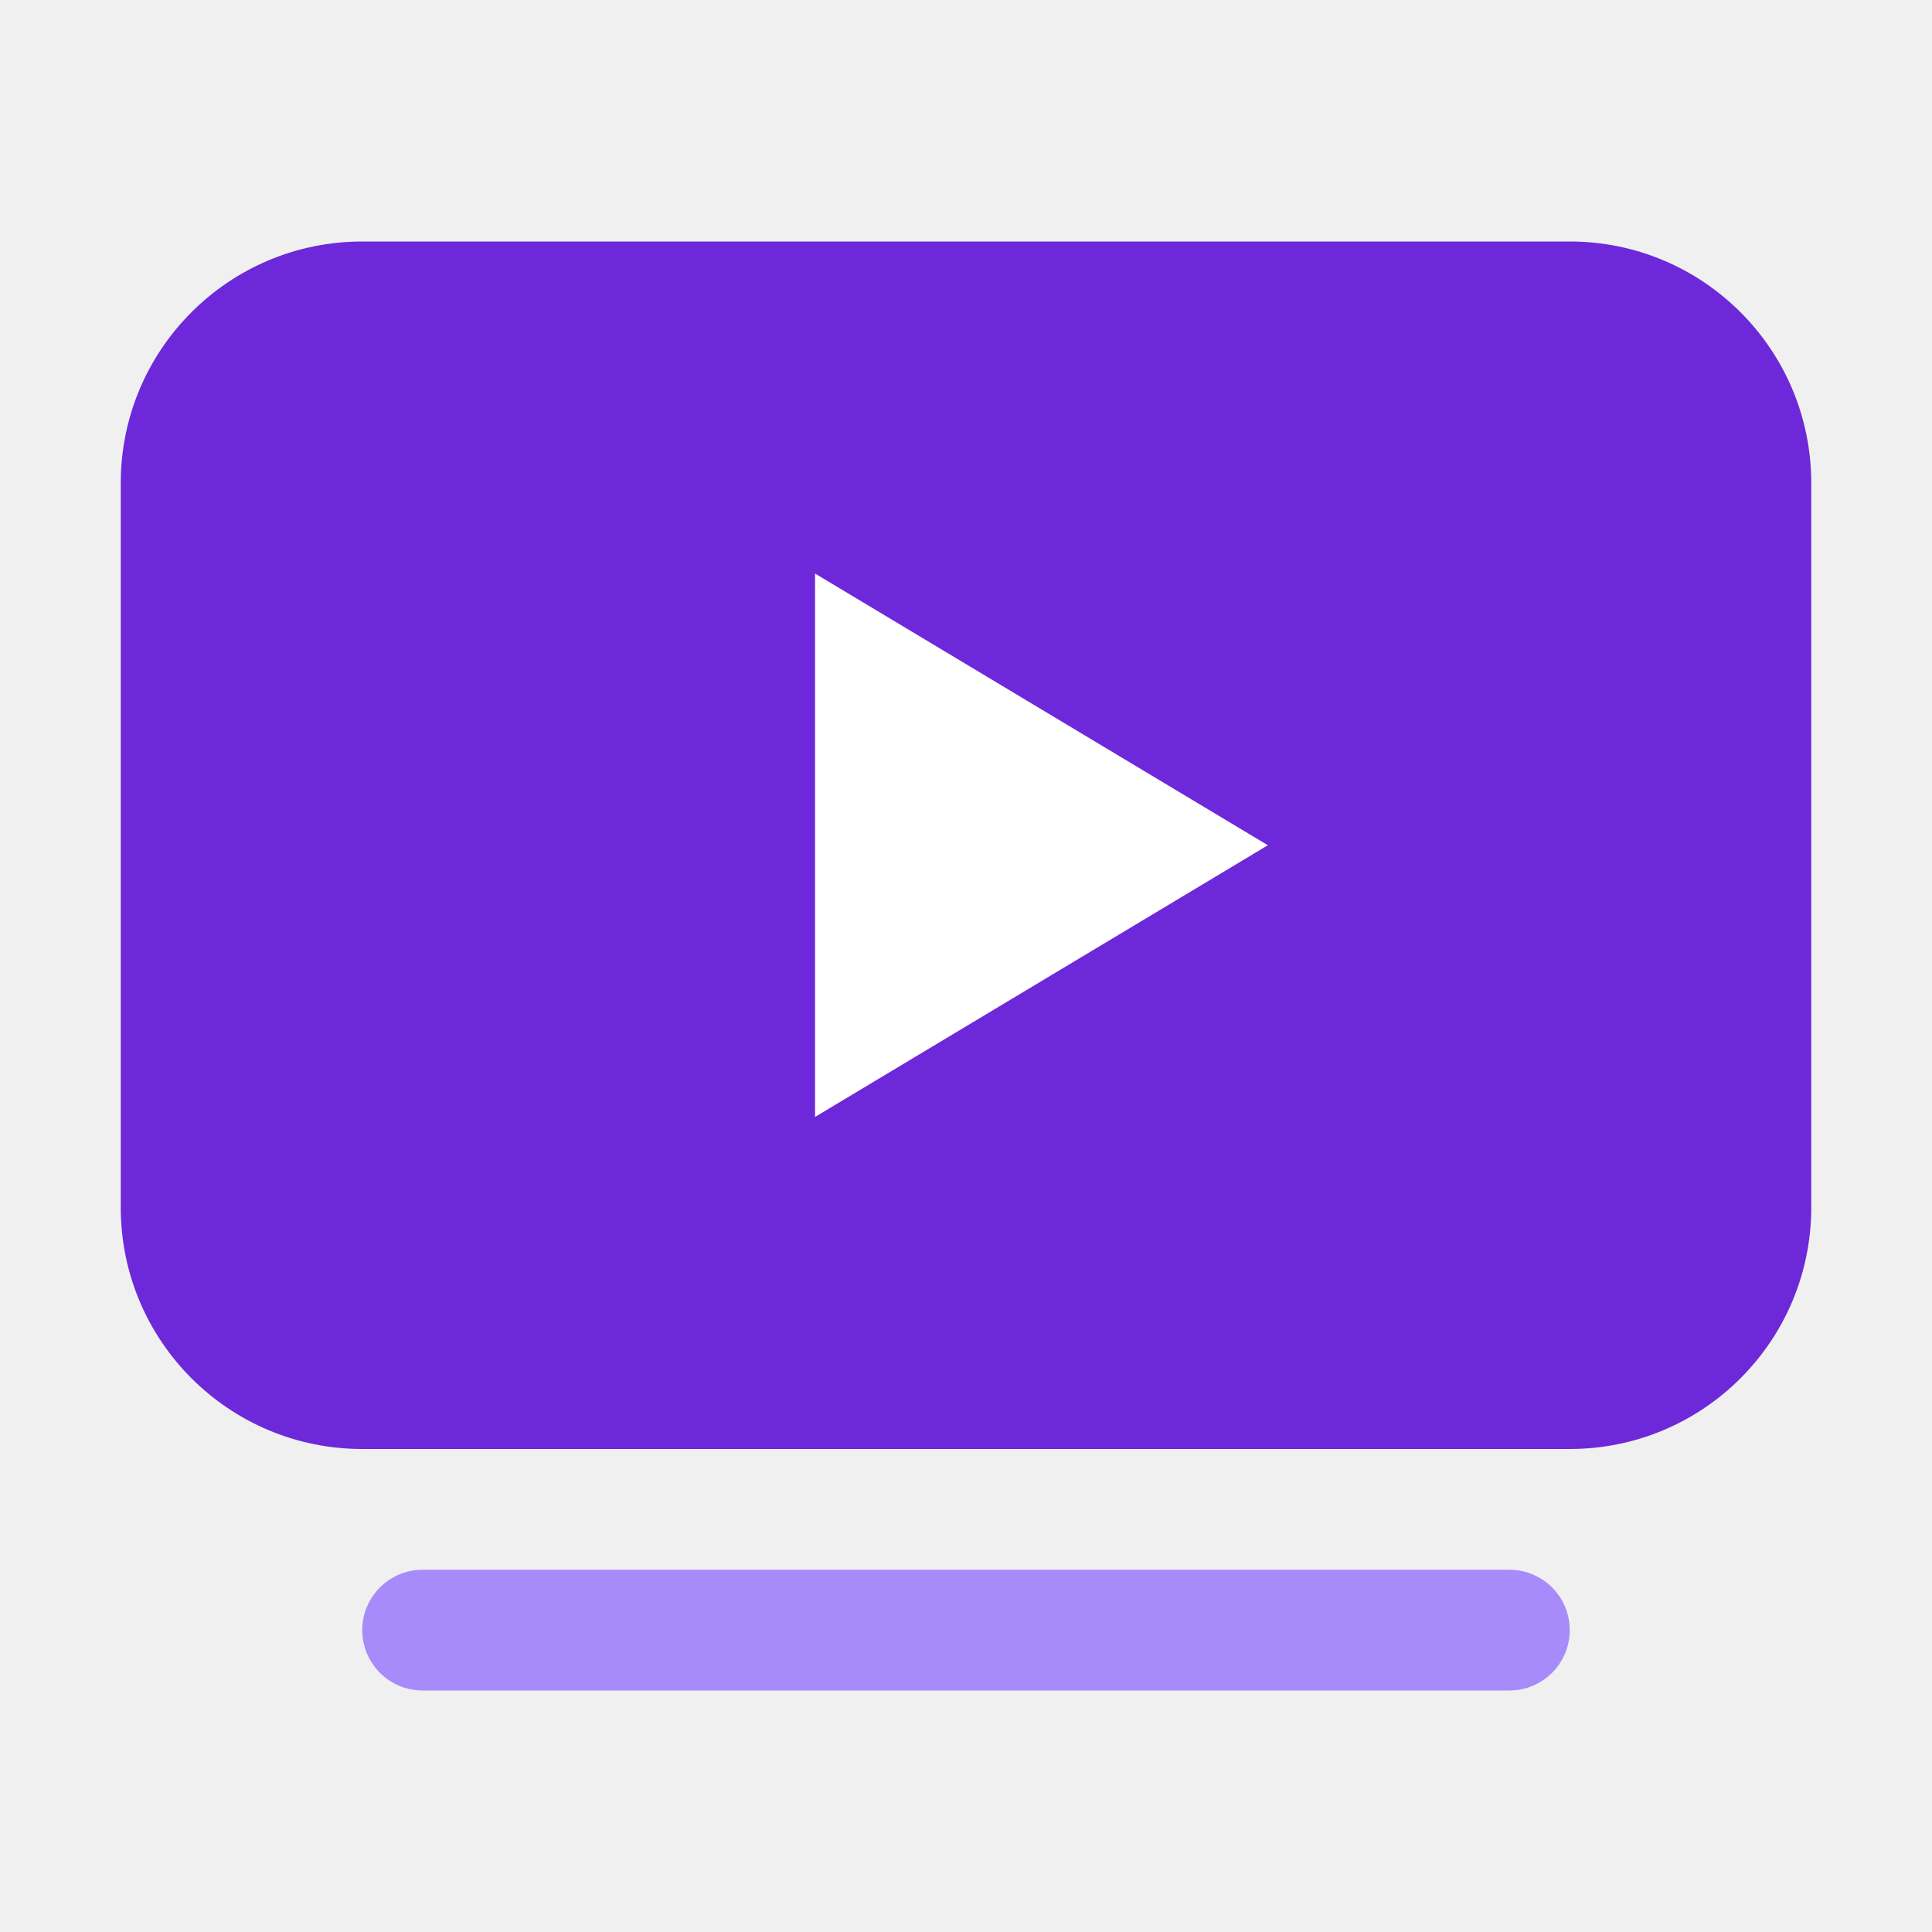
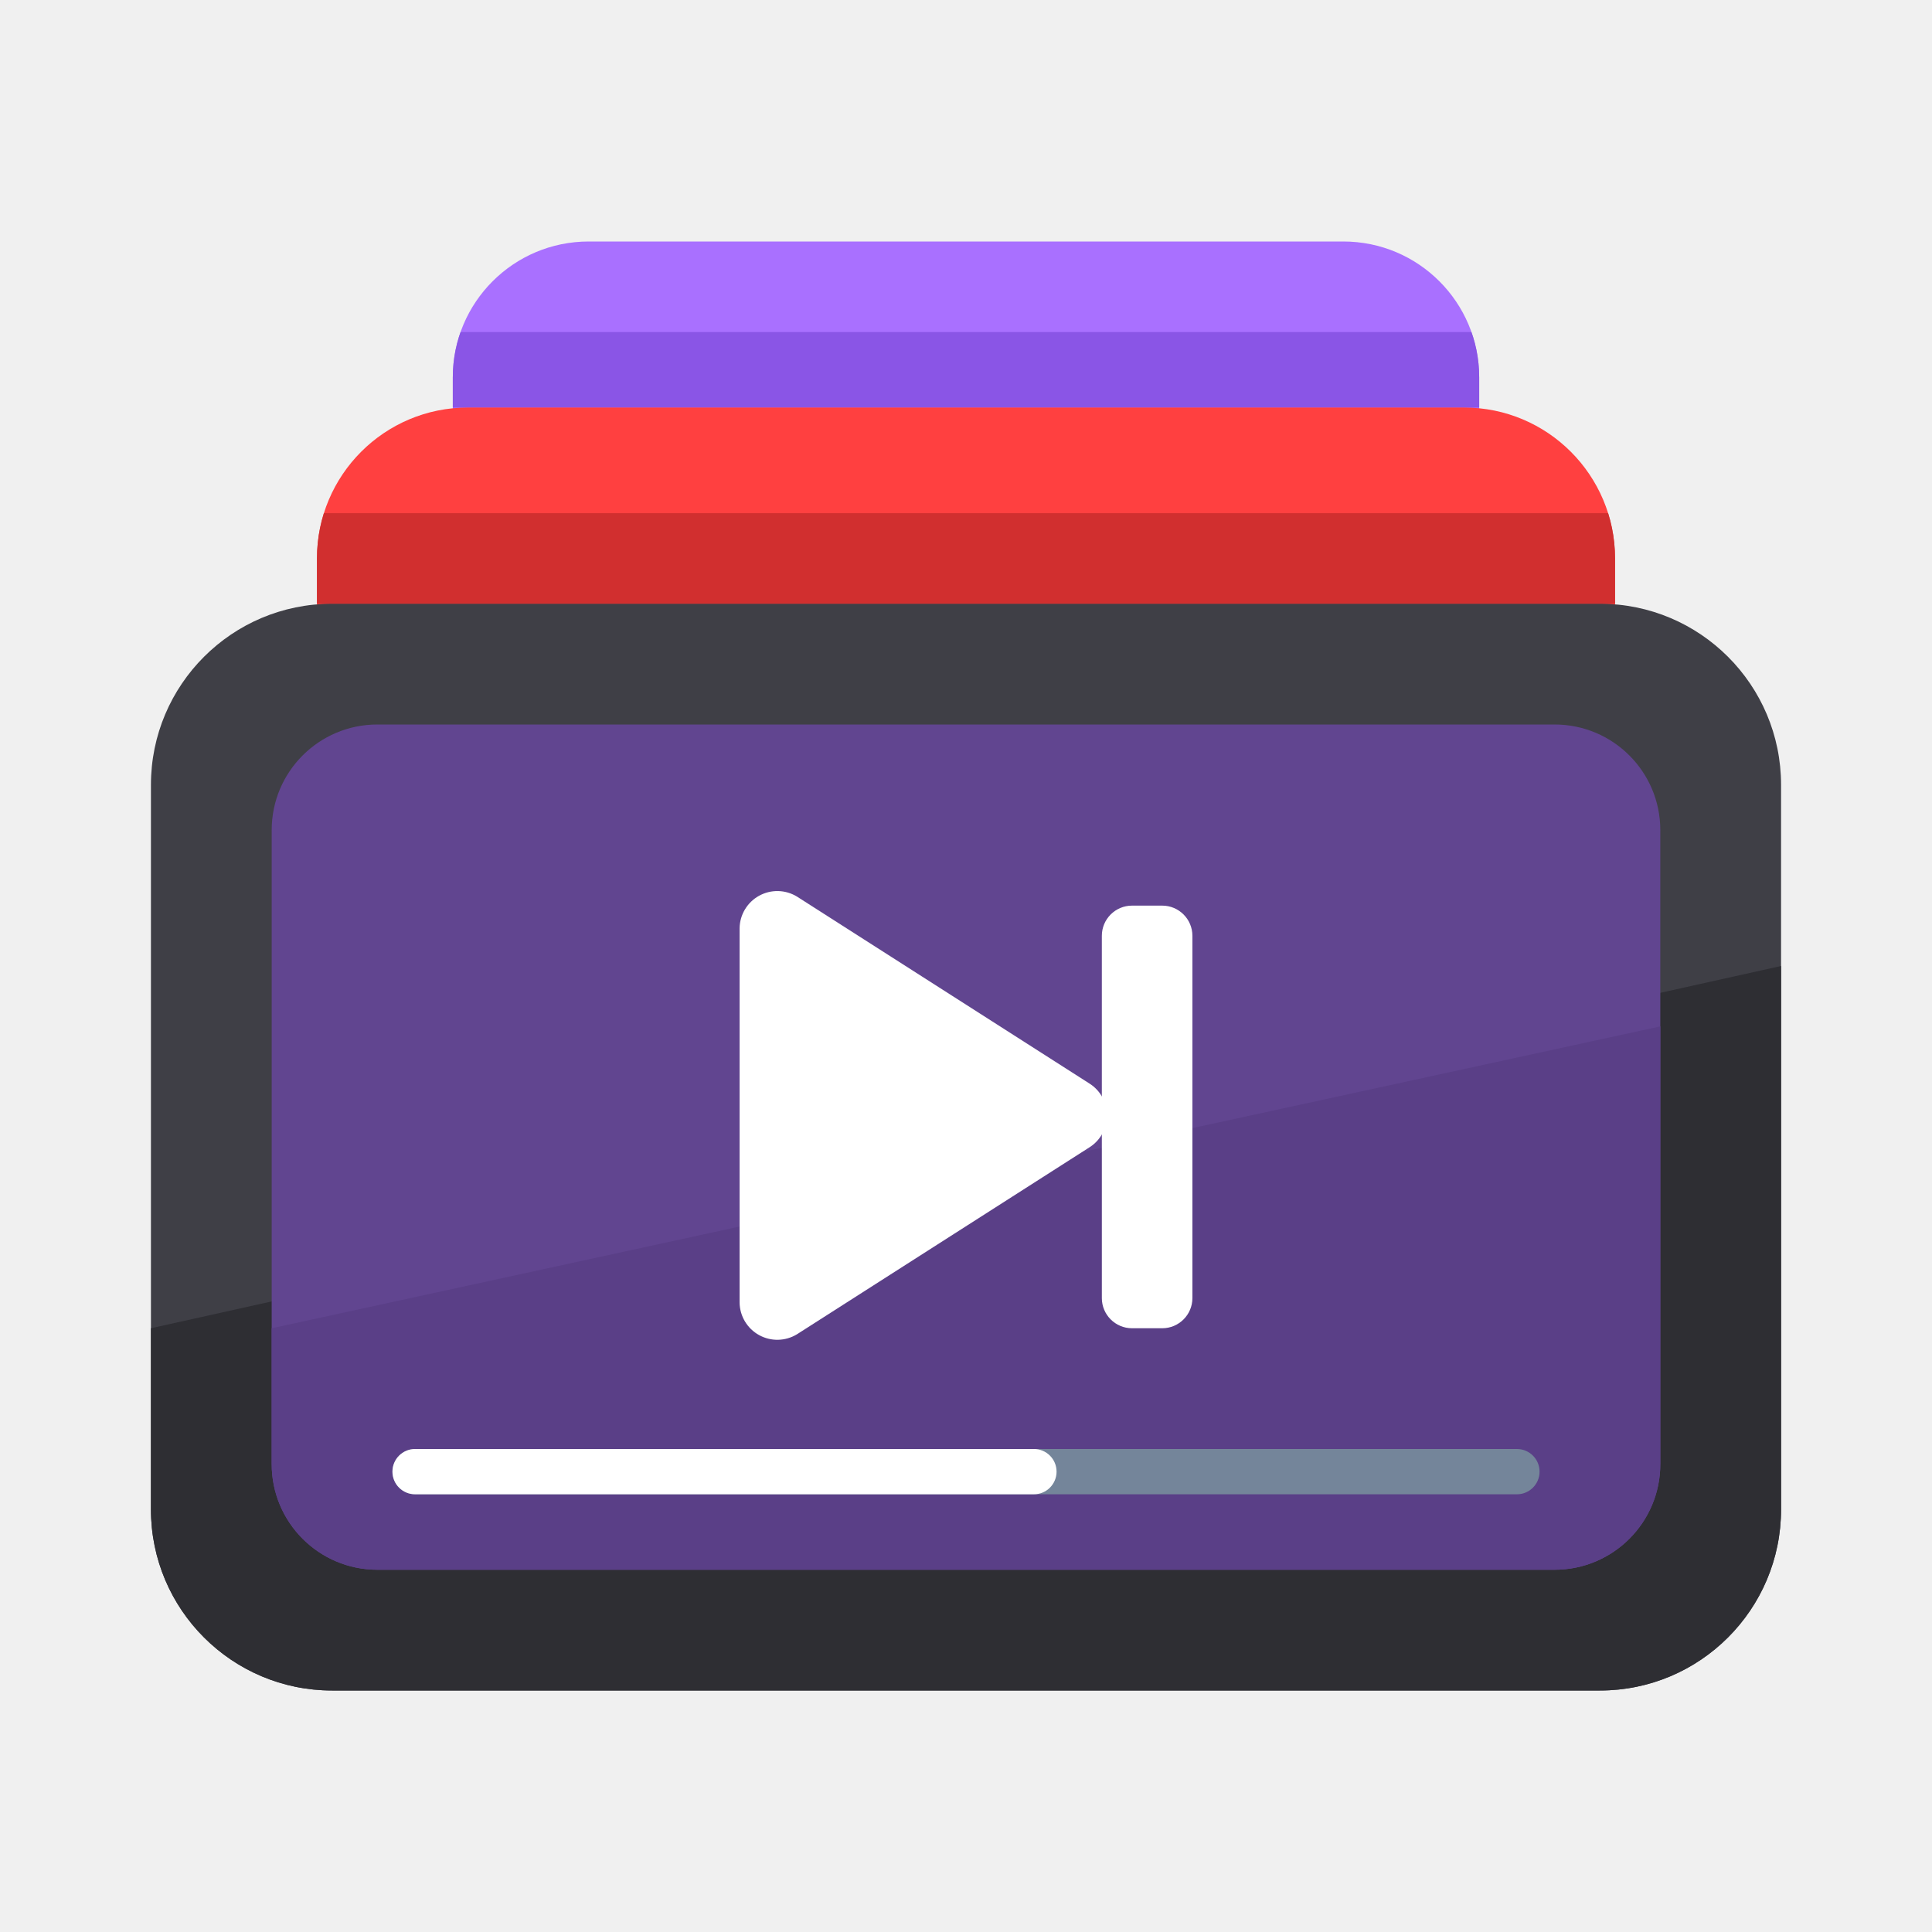
<svg xmlns="http://www.w3.org/2000/svg" viewBox="0 0 128 128">
-   <rect x="8" y="16" width="112" height="80" rx="16" fill="#6d28d9" />
-   <path d="M54 38v36l30-18z" fill="#fff" />
-   <rect x="24" y="104" width="80" height="8" rx="4" fill="#a78bfa" />
+   <clipPath id="a">
+     <rect x="30" y="16" width="68" height="44" rx="9" />
+   </clipPath>
+   <clipPath id="b">
+     <rect x="21" y="27" width="86" height="52" rx="10" />
+   </clipPath>
+   <clipPath id="c">
+     <rect x="10" y="40" width="108" height="72" rx="12" />
+   </clipPath>
+   <clipPath id="d">
+     <rect x="18" y="48" width="92" height="56" rx="7" />
+   </clipPath>
+   <rect x="30" y="16" width="68" height="44" rx="9" fill="#A970FF" />
+   <path fill="#8A55E6" clip-path="url(#a)" d="M30 22H98V27H30Z" />
+   <rect x="21" y="27" width="86" height="52" rx="10" fill="#FF4040" />
+   <path fill="#D12F2F" clip-path="url(#b)" d="M21 34H107V40H21Z" />
+   <rect x="10" y="40" width="108" height="72" rx="12" fill="#3F3F46" />
+   <path fill="#2E2E33" clip-path="url(#c)" d="M10 88 118 64V112H10Z" />
+   <rect x="18" y="48" width="92" height="56" rx="7" fill="#614590" />
+   <path fill="#5A3F87" clip-path="url(#d)" d="M18 88 110 68V104H18Z" />
+   <path fill="#FFFFFF" d="M49 61.5a2.5 2.5 0 0 1 3.8-2.1l19.4 12.4a2.5 2.5 0 0 1 0 4.2L52.8 88.4a2.5 2.5 0 0 1-3.8-2.1Z" />
+   <rect x="73" y="60" width="6" height="28" rx="2" fill="#FFFFFF" />
+   <rect x="26" y="96" width="76" height="3" rx="1.5" fill="#74859A" />
+   <rect x="26" y="96" width="44" height="3" rx="1.5" fill="#FFFFFF" />
</svg>
